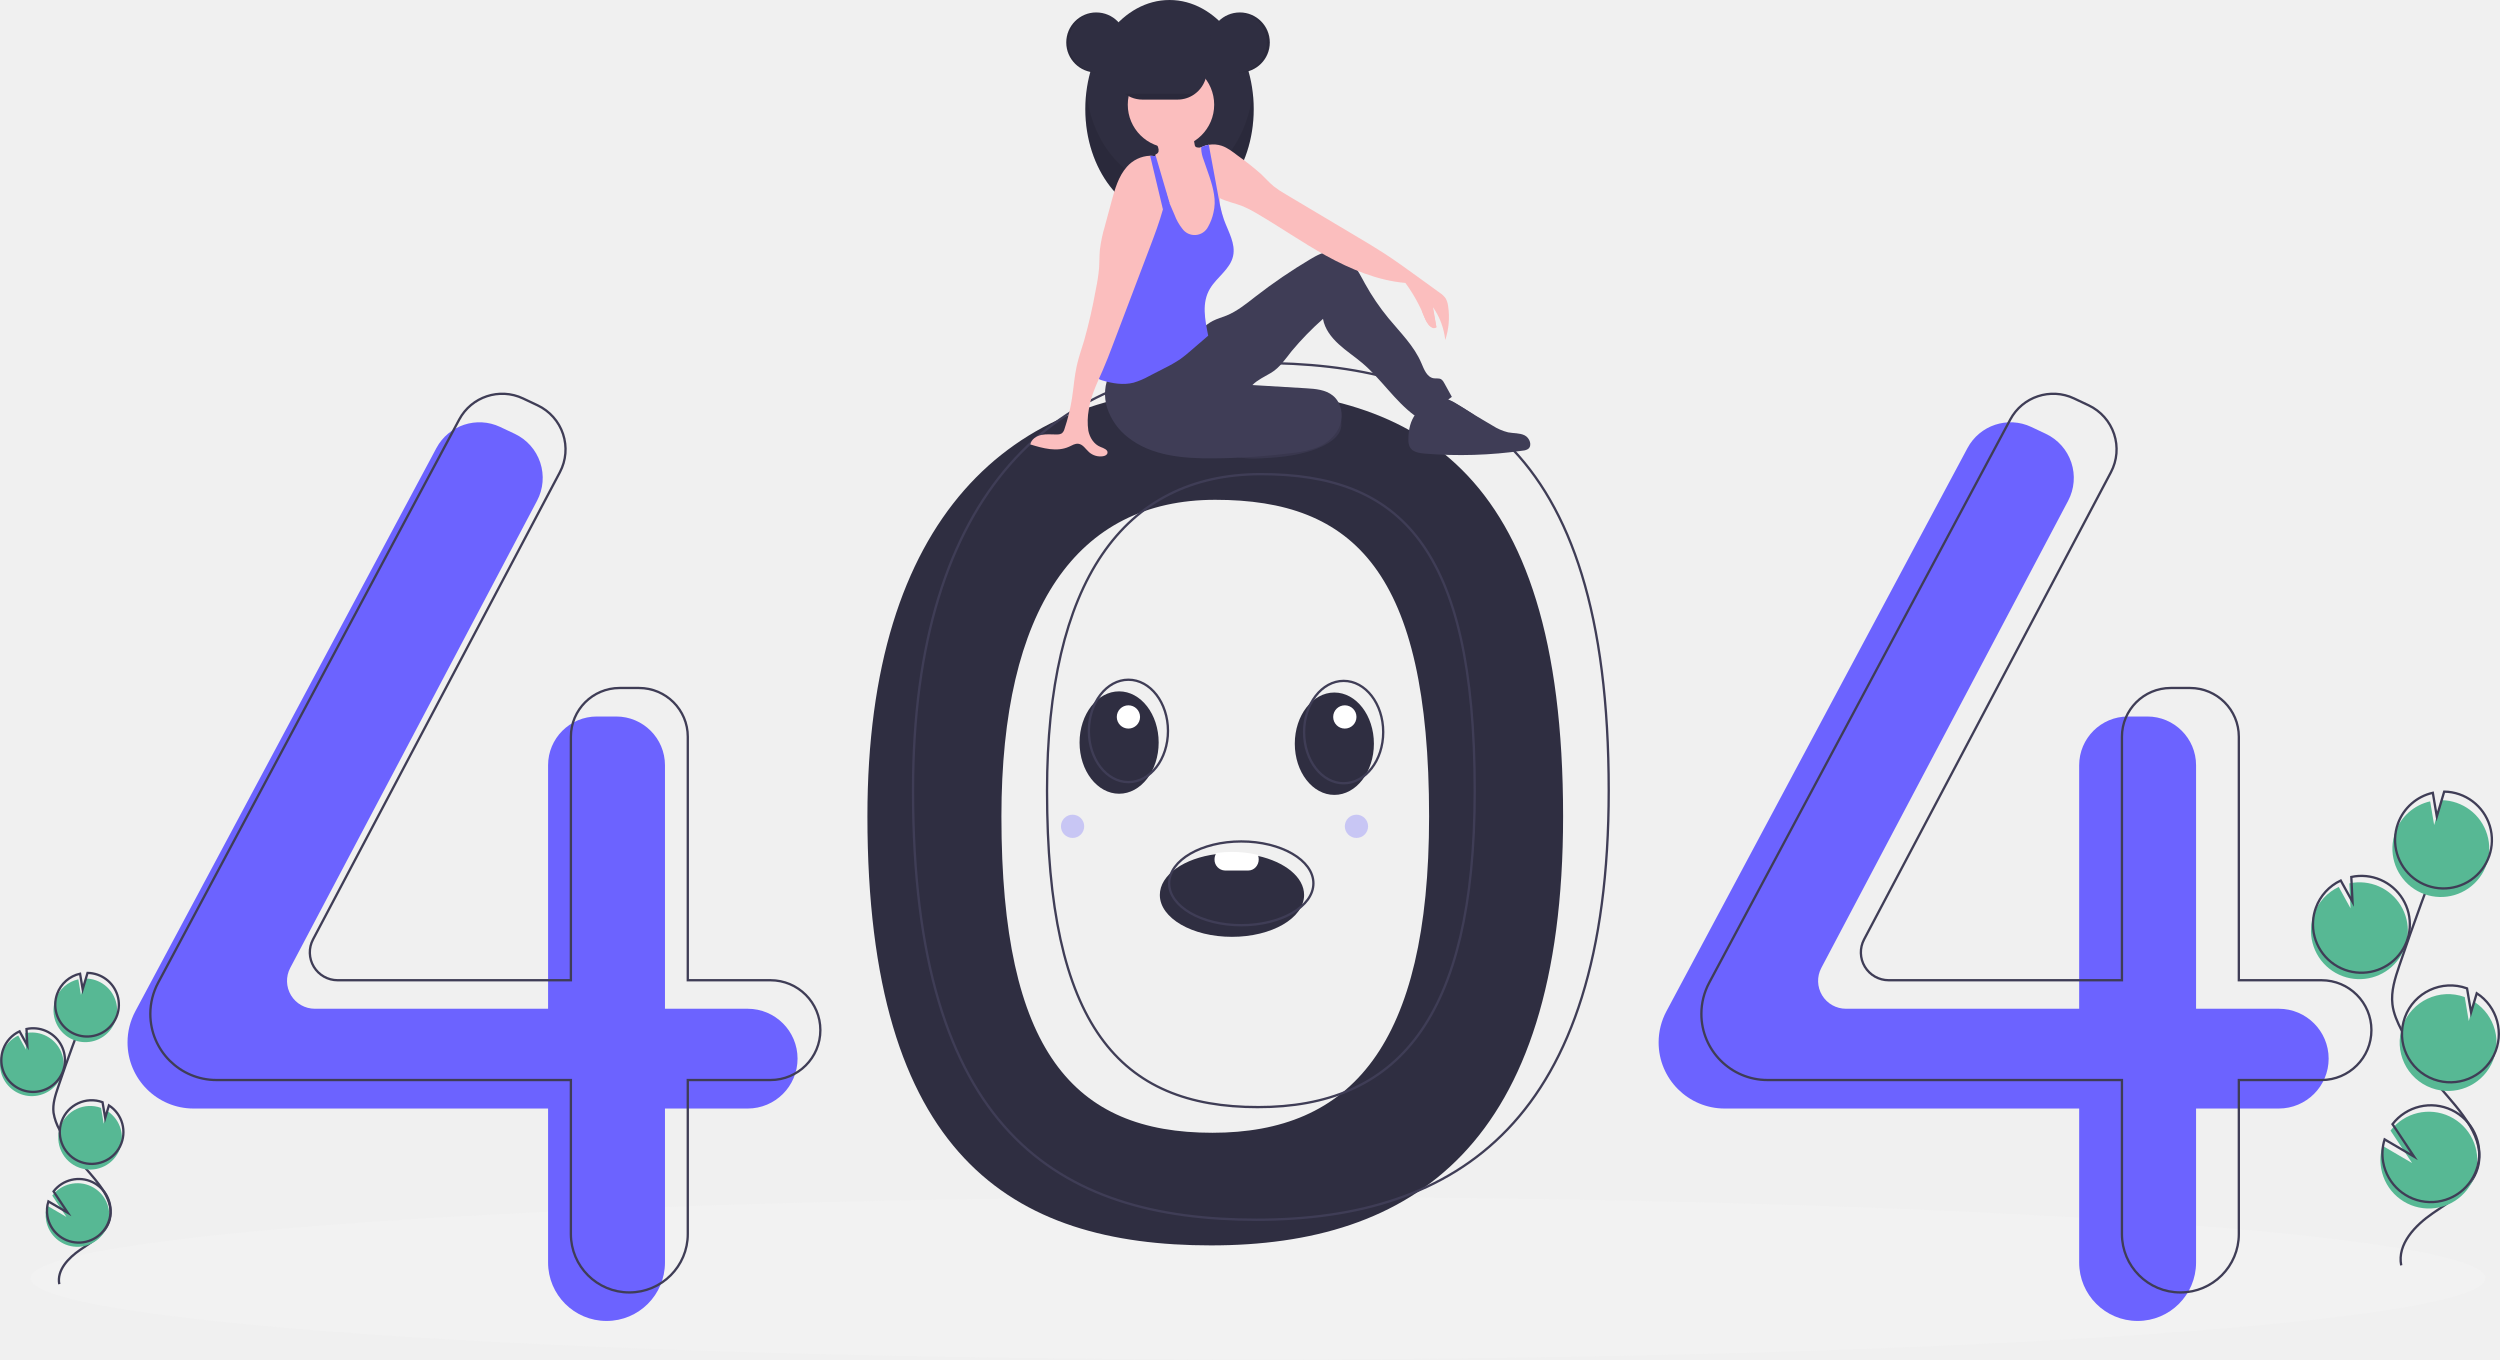
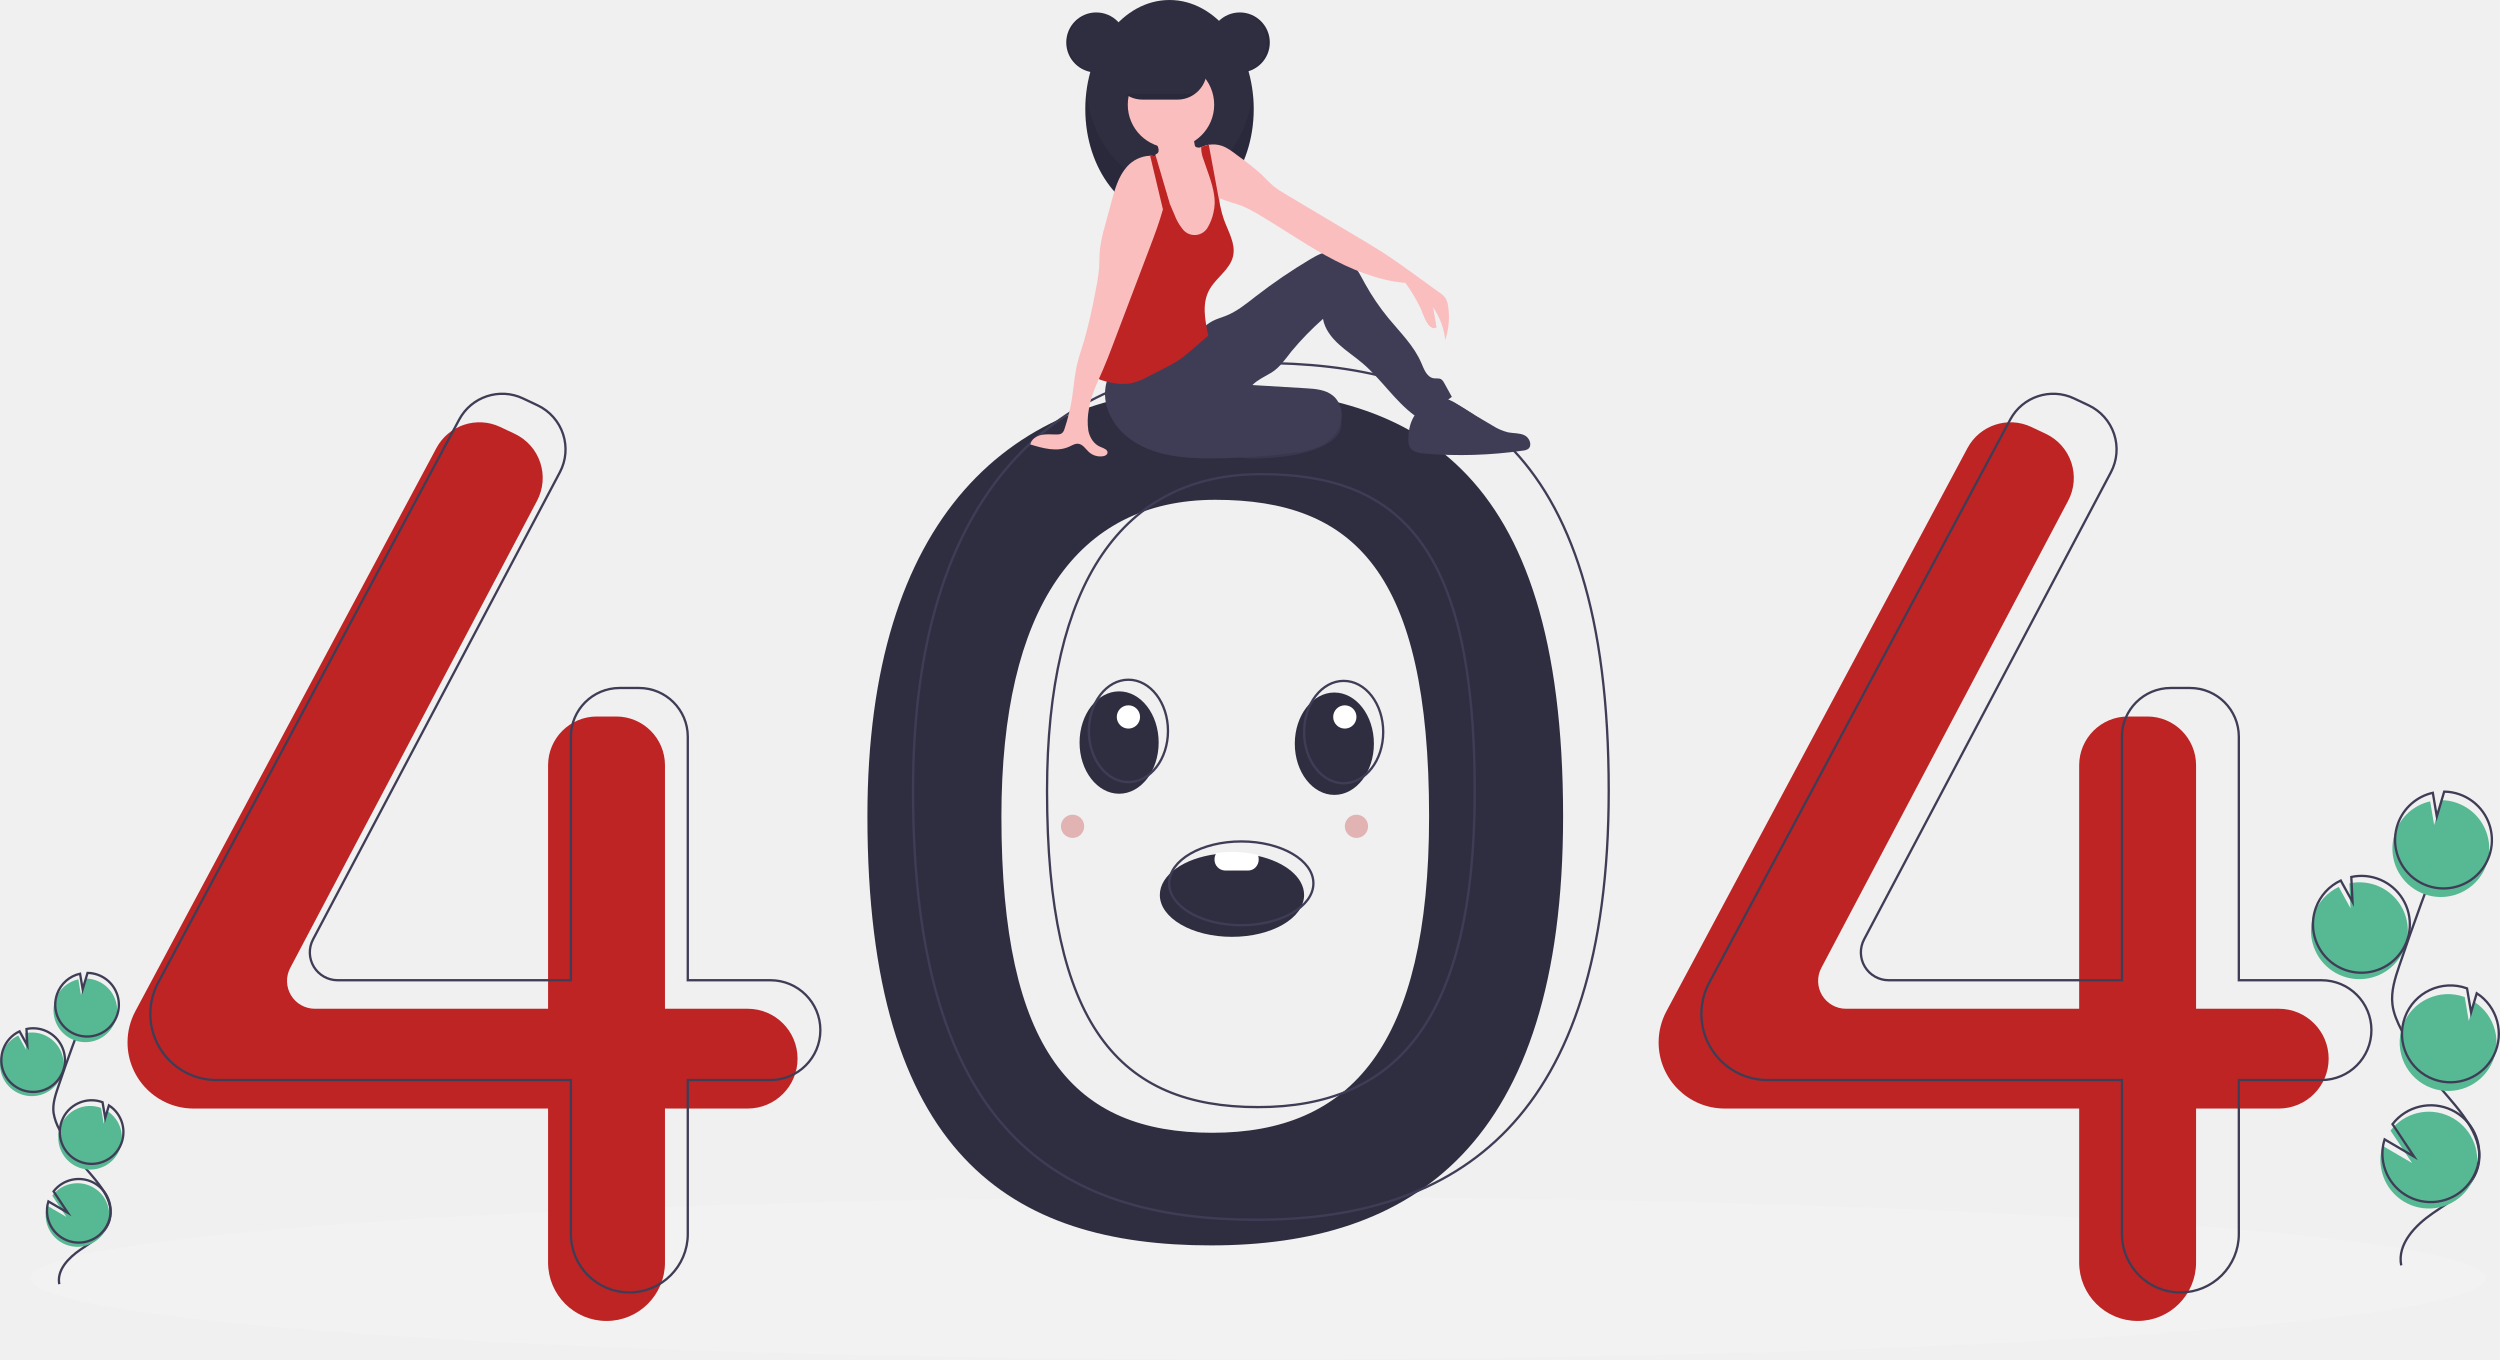
<svg xmlns="http://www.w3.org/2000/svg" id="fd59ce54-f850-4dfc-bc34-dd7d379d600e" data-name="Layer 1" width="1074.392" height="584.231" viewBox="0 0 1074.392 584.231">
  <ellipse cx="540.643" cy="549.309" rx="527.5" ry="34.922" fill="#f2f2f2" />
  <path d="M583.48,324.894c-85.944,0-147.651,55.139-147.651,183.798,0,145.813,61.707,184.411,147.651,184.411s151.327-42.274,151.327-184.411C734.807,356.753,669.424,324.894,583.48,324.894Zm.565,319.808c-59.527,0-90.626-34.923-90.626-135.916,0-89.112,32.372-136.105,91.899-136.105s91.899,30.868,91.899,136.105C677.217,607.234,643.572,644.703,584.045,644.703Z" transform="translate(-63.054 -157.8845)" fill="#2f2e41" />
-   <path d="M384.365,591.401H348.831V486.762A20.956,20.956,0,0,0,327.875,465.806h-8.326a20.956,20.956,0,0,0-20.956,20.956V591.401H198.363a11.963,11.963,0,0,1-10.578-17.552l106.082-200.78A20.956,20.956,0,0,0,284.287,344.33l-6.262-2.957a20.956,20.956,0,0,0-27.429,9.07L121.214,592.475a28.416,28.416,0,0,0-3.356,13.396v0a28.416,28.416,0,0,0,28.416,28.416H298.593v66.167a25.119,25.119,0,0,0,25.119,25.119h0a25.119,25.119,0,0,0,25.119-25.119V634.287h35.534a21.443,21.443,0,0,0,21.443-21.443v0A21.443,21.443,0,0,0,384.365,591.401Z" transform="translate(-63.054 -157.8845)" fill="#6c63ff" />
-   <path d="M1042.362,591.401h-35.534V486.762A20.956,20.956,0,0,0,985.872,465.806h-8.326a20.956,20.956,0,0,0-20.956,20.956V591.401H856.359a11.963,11.963,0,0,1-10.578-17.552L951.864,373.069A20.956,20.956,0,0,0,942.284,344.33l-6.262-2.957a20.956,20.956,0,0,0-27.429,9.07L779.211,592.475a28.416,28.416,0,0,0-3.356,13.396v0a28.416,28.416,0,0,0,28.416,28.416H956.589v66.167a25.119,25.119,0,0,0,25.119,25.119h0a25.119,25.119,0,0,0,25.119-25.119V634.287h35.534a21.443,21.443,0,0,0,21.443-21.443v0A21.443,21.443,0,0,0,1042.362,591.401Z" transform="translate(-63.054 -157.8845)" fill="#6c63ff" />
+   <path d="M384.365,591.401H348.831V486.762A20.956,20.956,0,0,0,327.875,465.806h-8.326a20.956,20.956,0,0,0-20.956,20.956V591.401H198.363a11.963,11.963,0,0,1-10.578-17.552l106.082-200.78A20.956,20.956,0,0,0,284.287,344.33l-6.262-2.957a20.956,20.956,0,0,0-27.429,9.07L121.214,592.475a28.416,28.416,0,0,0-3.356,13.396v0a28.416,28.416,0,0,0,28.416,28.416H298.593v66.167a25.119,25.119,0,0,0,25.119,25.119h0a25.119,25.119,0,0,0,25.119-25.119V634.287h35.534a21.443,21.443,0,0,0,21.443-21.443v0A21.443,21.443,0,0,0,384.365,591.401Z" transform="translate(-63.054 -157.8845)" fill="#be2424" />
+   <path d="M1042.362,591.401h-35.534V486.762A20.956,20.956,0,0,0,985.872,465.806h-8.326a20.956,20.956,0,0,0-20.956,20.956V591.401H856.359a11.963,11.963,0,0,1-10.578-17.552L951.864,373.069A20.956,20.956,0,0,0,942.284,344.33l-6.262-2.957a20.956,20.956,0,0,0-27.429,9.07L779.211,592.475a28.416,28.416,0,0,0-3.356,13.396v0a28.416,28.416,0,0,0,28.416,28.416H956.589v66.167a25.119,25.119,0,0,0,25.119,25.119h0a25.119,25.119,0,0,0,25.119-25.119V634.287h35.534a21.443,21.443,0,0,0,21.443-21.443v0A21.443,21.443,0,0,0,1042.362,591.401Z" transform="translate(-63.054 -157.8845)" fill="#be2424" />
  <path d="M394.168,579.148H358.634V474.509a20.956,20.956,0,0,0-20.956-20.956h-8.326a20.956,20.956,0,0,0-20.956,20.956V579.148H208.165a11.963,11.963,0,0,1-10.578-17.552L303.67,360.816a20.956,20.956,0,0,0-9.58-28.739l-6.262-2.957a20.956,20.956,0,0,0-27.429,9.07L131.017,580.222a28.416,28.416,0,0,0-3.356,13.396v0a28.416,28.416,0,0,0,28.416,28.416H308.395v66.167a25.119,25.119,0,0,0,25.119,25.119h0a25.119,25.119,0,0,0,25.119-25.119V622.034h35.534a21.443,21.443,0,0,0,21.443-21.443v0A21.443,21.443,0,0,0,394.168,579.148Z" transform="translate(-63.054 -157.8845)" fill="none" stroke="#3f3d56" stroke-miterlimit="10" />
  <path d="M1060.742,579.148h-35.534V474.509a20.956,20.956,0,0,0-20.956-20.956H995.925a20.956,20.956,0,0,0-20.956,20.956V579.148H874.739a11.963,11.963,0,0,1-10.578-17.552L970.244,360.816a20.956,20.956,0,0,0-9.58-28.739l-6.262-2.957a20.956,20.956,0,0,0-27.429,9.07L797.59,580.222a28.416,28.416,0,0,0-3.356,13.396v0a28.416,28.416,0,0,0,28.416,28.416H974.969v66.167a25.119,25.119,0,0,0,25.119,25.119h0a25.119,25.119,0,0,0,25.119-25.119V622.034h35.534a21.443,21.443,0,0,0,21.443-21.443v0A21.443,21.443,0,0,0,1060.742,579.148Z" transform="translate(-63.054 -157.8845)" fill="none" stroke="#3f3d56" stroke-miterlimit="10" />
  <path d="M603.085,313.866c-85.944,0-147.651,55.139-147.651,183.798,0,145.813,61.707,184.411,147.651,184.411s151.327-42.274,151.327-184.411C754.412,345.725,689.029,313.866,603.085,313.866Zm.565,319.808c-59.527,0-90.626-34.923-90.626-135.916,0-89.112,32.372-136.105,91.899-136.105s91.899,30.868,91.899,136.105C696.822,596.206,663.177,633.675,603.65,633.675Z" transform="translate(-63.054 -157.8845)" fill="none" stroke="#3f3d56" stroke-miterlimit="10" />
  <circle cx="471.141" cy="18.25" r="12.901" fill="#2f2e41" />
  <ellipse cx="502.607" cy="46.885" rx="36.186" ry="46.885" fill="#2f2e41" />
  <path d="M565.661,237.494c-18.128,0-33.141-17.271-35.776-39.805a60.976,60.976,0,0,0-.41,7.08c0,25.894,16.201,46.885,36.186,46.885s36.186-20.991,36.186-46.885a60.976,60.976,0,0,0-.41-7.08C598.803,220.224,583.789,237.494,565.661,237.494Z" transform="translate(-63.054 -157.8845)" opacity="0.1" />
  <path d="M639.296,342.073c-.777,3.193-4.128,5.751-7.839,7.538-7.802,3.757-17.425,4.878-26.76,5.254a45.176,45.176,0,0,1-7.144-.132,20.537,20.537,0,0,1-12.251-5.631,1.681,1.681,0,0,1,.044-2.844c4.969-5.459,13.262-8.806,21.616-11.216,6.334-1.827,17.381-6.561,24.29-5.922C637.944,329.739,640.277,338.041,639.296,342.073Z" transform="translate(-63.054 -157.8845)" fill="#3f3d56" />
  <path d="M639.296,342.073c-.777,3.193-4.128,5.751-7.839,7.538-7.802,3.757-17.425,4.878-26.76,5.254a45.176,45.176,0,0,1-7.144-.132,20.537,20.537,0,0,1-12.251-5.631,1.681,1.681,0,0,1,.044-2.844c4.969-5.459,13.262-8.806,21.616-11.216,6.334-1.827,17.381-6.561,24.29-5.922C637.944,329.739,640.277,338.041,639.296,342.073Z" transform="translate(-63.054 -157.8845)" opacity="0.1" />
  <path d="M540.098,318.206a19.77,19.77,0,0,0-1.199,15.075,26.339,26.339,0,0,0,8.829,12.497c10.095,8.092,23.988,9.205,36.925,9.093a284.649,284.649,0,0,0,33.905-2.324,40.538,40.538,0,0,0,11.001-2.554c4.222-1.827,7.933-5.178,9.436-9.526s.436-9.672-3.134-12.574c-3.137-2.55-7.463-2.9-11.498-3.143l-23.088-1.387c2.281-2.308,5.318-3.614,8.096-5.292,3.685-2.226,6.134-5.965,8.813-9.335a129.001,129.001,0,0,1,13.439-13.817c.751,4.31,3.478,7.85,6.687,10.824s6.908,5.368,10.244,8.2c8.079,6.858,13.896,16.167,22.392,22.5a43.829,43.829,0,0,0,16.049-8.012l-3.302-5.981a3.94,3.94,0,0,0-1.245-1.553c-.935-.575-2.14-.279-3.225-.441-2.901-.435-4.168-3.784-5.306-6.487-3.125-7.422-9.108-13.18-14.218-19.404a98.009,98.009,0,0,1-9.996-14.723c-1.717-3.102-3.288-6.331-5.617-9.003s-5.594-4.773-9.139-4.781c-3.132-.007-6.021,1.584-8.714,3.183a230.477,230.477,0,0,0-23.63,16.099c-3.944,3.062-7.863,6.296-12.489,8.174-1.947.79-4,1.331-5.869,2.292-3.273,1.684-5.757,4.534-8.431,7.064C566.277,311.892,553.219,317.738,540.098,318.206Z" transform="translate(-63.054 -157.8845)" fill="#3f3d56" />
  <path d="M588.374,253.983a23.774,23.774,0,0,1-1.734,8.033,10.045,10.045,0,0,1-5.768,5.573,12.375,12.375,0,0,1-5.623.182,10.882,10.882,0,0,1-4.582-1.561c-2.165-1.488-3.244-4.144-3.637-6.743-.393-2.596-.217-5.249-.469-7.863a42.944,42.944,0,0,0-1.202-6.255c-.17-.683-.343-1.362-.513-2.042-.167-.68-.33-1.359-.481-2.039-.138-.639-.267-1.281-.378-1.926-.091-.544-.173-1.092-.233-1.643a18.423,18.423,0,0,0-.809-4.811,14.607,14.607,0,0,0-1.687-2.854c-.286-.409-.563-.818-.818-1.243a5.89,5.89,0,0,1-.972-3.748,3.286,3.286,0,0,1,.148-.601c.025-.076.053-.151.085-.223A1.802,1.802,0,0,0,560.932,223.07a3.433,3.433,0,0,0-.148-1.778,11.318,11.318,0,0,0-.96-2.288c-.264-.478-1.161-1.34-1.167-1.888-.013-1.101,2.14-1.989,3.011-2.423a16.796,16.796,0,0,1,8.597-1.743c1.904.129,3.968.714,5.019,2.31.944,1.438.818,3.301,1.221,4.972a1.471,1.471,0,0,0,.299.664,1.341,1.341,0,0,0,.739.34,4.549,4.549,0,0,0,1.416.057h.003a2.931,2.931,0,0,0,.371-.054,4.957,4.957,0,0,0,2.033-.878q.585-.156,1.18-.255a.251.251,0,0,0,.047-.009c1.576,4.975,1.781,10.308,3.071,15.374.639,2.52,1.554,5.009,1.683,7.602.009.113.013.23.016.346.019.834-.047,1.674-.013,2.505a6.981,6.981,0,0,0,.126,1.114,15.611,15.611,0,0,0,.525,1.743l.009.028c.06.183.116.368.164.554.035.135.066.267.091.403l.003.009A14.938,14.938,0,0,1,588.374,253.983Z" transform="translate(-63.054 -157.8845)" fill="#fbbebe" />
  <circle cx="503.237" cy="44.997" r="18.565" fill="#fbbebe" />
  <path d="M684.157,304.033a30.445,30.445,0,0,0-5.236-14.103q.722,4.295,1.447,8.587a3.214,3.214,0,0,1-3.367-1.035,10.337,10.337,0,0,1-1.765-3.276,67.466,67.466,0,0,0-8.21-14.736c-11.819-.985-23.502-5.884-33.896-11.595-10.396-5.708-20.126-12.552-30.384-18.502a43.573,43.573,0,0,0-5.544-2.832c-3.21-1.287-6.812-1.954-9.855-3.468-.204-.101-.409-.208-.61-.318a12.578,12.578,0,0,1-1.945-1.306,10.344,10.344,0,0,1-.931-.856,20.351,20.351,0,0,1-3.559-5.953c-1.633-3.612-2.215-7.97-3.845-11.583a11.203,11.203,0,0,1,2.502-1.765h.003c.132-.069.264-.135.4-.198a11.94,11.94,0,0,1,2.004-.733q.585-.156,1.18-.255a.251.251,0,0,0,.047-.009,11.566,11.566,0,0,1,5.491.434c2.587.875,4.767,2.621,6.941,4.273a114.02,114.02,0,0,1,10.148,8.049c1.794,1.718,3.43,3.606,5.359,5.167a42.144,42.144,0,0,0,5.057,3.351q15.656,9.327,31.315,18.65c3.534,2.105,7.07,4.21,10.526,6.438,5.249,3.386,10.308,7.055,15.365,10.721q4.47,3.238,8.936,6.479a9.728,9.728,0,0,1,2.533,2.341,8.472,8.472,0,0,1,1.123,3.433A31.387,31.387,0,0,1,684.157,304.033Z" transform="translate(-63.054 -157.8845)" fill="#fbbebe" />
-   <path d="M592.977,267.944c-1.252,5.617-6.929,9.012-9.896,13.946-3.688,6.123-2.184,13.241-.799,20.255q-3.795,3.271-7.593,6.542c-1.397,1.199-2.794,2.404-4.298,3.464a57.351,57.351,0,0,1-6.86,3.94q-3.361,1.728-6.721,3.458a32.128,32.128,0,0,1-6.58,2.788c-4.415,1.133-9.103.34-13.471-.972a6.088,6.088,0,0,1-1.473-.601,2.394,2.394,0,0,1-.699-.632,3.911,3.911,0,0,1-.444-2.539c.444-7.351,2.24-14.547,4.031-21.69a85.26,85.26,0,0,1,3.848-12.577,85.077,85.077,0,0,1,5.415-10.151,68.368,68.368,0,0,1,7.929-11.514,18.479,18.479,0,0,0,3.675-4.739c1.117-2.549.686-5.472.913-8.247a17.148,17.148,0,0,1,1.633-6.007v-.003a17.093,17.093,0,0,1,1.743-2.882q.458,1.067.916,2.13.302.699.598,1.394.387.897.768,1.787,1.1,2.558,2.196,5.113a21.59,21.59,0,0,0,3.335,5.944,6.499,6.499,0,0,0,11.123-.853,21.261,21.261,0,0,0,2.272-6.013,19.215,19.215,0,0,0,.252-7.835c-.758-5.009-2.889-10.126-4.437-14.78a14.945,14.945,0,0,1-1.079-4.871,3.351,3.351,0,0,1,.057-.56c.009-.047.019-.098.028-.145a11.94,11.94,0,0,1,2.004-.733q.585-.156,1.18-.255,2.044,11.064,4.094,22.127c.032.173.066.346.098.522.195,1.057.393,2.115.614,3.169.198.957.412,1.91.651,2.857l.009.028c.082.321.167.639.255.957l.003.009c.242.868.513,1.731.818,2.58C590.938,257.475,594.164,262.629,592.977,267.944Z" transform="translate(-63.054 -157.8845)" fill="#6c63ff" />
+   <path d="M592.977,267.944c-1.252,5.617-6.929,9.012-9.896,13.946-3.688,6.123-2.184,13.241-.799,20.255q-3.795,3.271-7.593,6.542c-1.397,1.199-2.794,2.404-4.298,3.464a57.351,57.351,0,0,1-6.86,3.94q-3.361,1.728-6.721,3.458a32.128,32.128,0,0,1-6.58,2.788c-4.415,1.133-9.103.34-13.471-.972a6.088,6.088,0,0,1-1.473-.601,2.394,2.394,0,0,1-.699-.632,3.911,3.911,0,0,1-.444-2.539c.444-7.351,2.24-14.547,4.031-21.69a85.26,85.26,0,0,1,3.848-12.577,85.077,85.077,0,0,1,5.415-10.151,68.368,68.368,0,0,1,7.929-11.514,18.479,18.479,0,0,0,3.675-4.739c1.117-2.549.686-5.472.913-8.247a17.148,17.148,0,0,1,1.633-6.007v-.003a17.093,17.093,0,0,1,1.743-2.882q.458,1.067.916,2.13.302.699.598,1.394.387.897.768,1.787,1.1,2.558,2.196,5.113a21.59,21.59,0,0,0,3.335,5.944,6.499,6.499,0,0,0,11.123-.853,21.261,21.261,0,0,0,2.272-6.013,19.215,19.215,0,0,0,.252-7.835c-.758-5.009-2.889-10.126-4.437-14.78a14.945,14.945,0,0,1-1.079-4.871,3.351,3.351,0,0,1,.057-.56c.009-.047.019-.098.028-.145a11.94,11.94,0,0,1,2.004-.733q.585-.156,1.18-.255,2.044,11.064,4.094,22.127c.032.173.066.346.098.522.195,1.057.393,2.115.614,3.169.198.957.412,1.91.651,2.857l.009.028c.082.321.167.639.255.957l.003.009c.242.868.513,1.731.818,2.58C590.938,257.475,594.164,262.629,592.977,267.944Z" transform="translate(-63.054 -157.8845)" fill="#be2424" />
  <path d="M668.321,346.877a6.583,6.583,0,0,0,.61,3.143c1.162,2.124,3.95,2.606,6.362,2.805a188.377,188.377,0,0,0,42.266-1.288,4.886,4.886,0,0,0,2.151-.668c1.99-1.395.763-4.795-1.41-5.884s-4.751-.826-7.135-1.297a22.479,22.479,0,0,1-6.678-2.896q-7.252-4.167-14.293-8.688c-2.795-1.795-6.093-3.71-9.24-2.646C672.43,332.343,668.265,337.681,668.321,346.877Z" transform="translate(-63.054 -157.8845)" fill="#3f3d56" />
  <path d="M564.437,240.874v.003c-.022.132-.044.261-.072.39-.035.214-.076.431-.116.645-.39,1.998-.868,3.987-1.419,5.963-1.51,5.459-3.534,10.831-5.541,16.123q-8.081,21.287-16.164,42.577c-1.359,3.575-2.716,7.152-4.261,10.654-.516,1.167-1.048,2.344-1.576,3.534-1.894,4.257-3.713,8.653-4.317,13.184a27.45,27.45,0,0,0-.192,9.04c.604,2.97,2.407,5.872,5.23,6.97,1.378.538,3.351,1.259,2.974,2.69-.204.787-1.098,1.171-1.901,1.303a7.312,7.312,0,0,1-5.966-1.718c-1.507-1.337-2.665-3.417-4.67-3.641-1.388-.151-2.665.68-3.936,1.262-5.186,2.369-11.227.711-16.674-.972.428-2.206,2.643-3.66,4.843-4.1,2.199-.444,4.474-.129,6.718-.189a3.51,3.51,0,0,0,2.042-.525,3.705,3.705,0,0,0,1.101-1.882,78.964,78.964,0,0,0,3.213-13.147c.724-4.666,1.026-9.405,2.058-14.015.802-3.597,2.042-7.08,3.106-10.61a224.682,224.682,0,0,0,5.06-22.077,78.02,78.02,0,0,0,1.425-9.368c.179-2.612.094-5.236.346-7.838a60.888,60.888,0,0,1,2.111-9.997q1.444-5.348,2.885-10.689c1.425-5.271,2.955-10.746,6.567-14.843a13.962,13.962,0,0,1,10.028-4.789,9.882,9.882,0,0,1,2.13.23c.116.028.233.057.349.088a8.634,8.634,0,0,1,2.174.9c1.114-.708,1.68-.459,2.42.632a6.973,6.973,0,0,1,.881,3.795A52.424,52.424,0,0,1,564.437,240.874Z" transform="translate(-63.054 -157.8845)" fill="#fbbebe" />
-   <path d="M565.661,245.046l-.047.047-.255.255-2.53,2.527-1.24-5.208-4.251-17.854a9.882,9.882,0,0,1,2.13.23,3.286,3.286,0,0,1,.148-.601l.201.689,1.441,4.902,2.728,9.308.45,1.532v.003Z" transform="translate(-63.054 -157.8845)" fill="#6c63ff" />
+   <path d="M565.661,245.046l-.047.047-.255.255-2.53,2.527-1.24-5.208-4.251-17.854a9.882,9.882,0,0,1,2.13.23,3.286,3.286,0,0,1,.148-.601l.201.689,1.441,4.902,2.728,9.308.45,1.532v.003Z" transform="translate(-63.054 -157.8845)" fill="#be2424" />
  <path d="M581.715,188.087a12.582,12.582,0,0,1-3.7,8.896,12.314,12.314,0,0,1-1.36,1.176,12.528,12.528,0,0,1-7.536,2.524H554.023a12.59,12.59,0,0,1,0-25.18h15.096A12.629,12.629,0,0,1,581.715,188.087Z" transform="translate(-63.054 -157.8845)" fill="#2f2e41" />
  <circle cx="532.815" cy="18.25" r="12.901" fill="#2f2e41" />
  <path d="M595.554,163.234c-.158,0-.315.006-.472.012a12.898,12.898,0,0,1,0,25.778c.157.006.314.012.472.012a12.901,12.901,0,1,0,0-25.802Z" transform="translate(-63.054 -157.8845)" opacity="0.1" />
  <path d="M534.195,163.234c.158,0,.315.006.472.012a12.898,12.898,0,0,0,0,25.778c-.157.006-.314.012-.472.012a12.901,12.901,0,0,1,0-25.802Z" transform="translate(-63.054 -157.8845)" opacity="0.1" />
  <path d="M576.655,198.159a12.528,12.528,0,0,1-7.536,2.524H554.023a12.528,12.528,0,0,1-7.536-2.524Z" transform="translate(-63.054 -157.8845)" opacity="0.1" />
  <path d="M674.14,291.64s3.252,9.372,6.229,6.876L677.996,286.267Z" transform="translate(-63.054 -157.8845)" fill="#fbbebe" />
  <path d="M1069.918,577.434a20.813,20.813,0,1,0,2.772-39.915l.521,10.712-5.068-9.18a20.734,20.734,0,0,0-10.684,11.723,20.408,20.408,0,0,0-1.197,5.63A20.809,20.809,0,0,0,1069.918,577.434Z" transform="translate(-63.054 -157.8845)" fill="#57b894" />
  <path d="M1094.995,701.678c-1.789-9.11,5.963-17.187,13.621-22.437s16.605-10.408,19.218-19.317c3.755-12.804-7.43-24.53-16.136-34.642a125.3,125.3,0,0,1-16.524-24.557c-1.811-3.533-3.476-7.225-3.952-11.166-.686-5.675,1.137-11.323,2.974-16.737q9.179-27.052,19.628-53.65" transform="translate(-63.054 -157.8845)" fill="none" stroke="#3f3d56" stroke-miterlimit="10" />
  <path d="M1070.775,574.676a20.813,20.813,0,1,0,2.772-39.915l.521,10.712-5.068-9.18a20.734,20.734,0,0,0-10.684,11.723,20.408,20.408,0,0,0-1.197,5.63A20.809,20.809,0,0,0,1070.775,574.676Z" transform="translate(-63.054 -157.8845)" fill="none" stroke="#3f3d56" stroke-miterlimit="10" />
  <path d="M1092.451,515.473a20.788,20.788,0,0,1,14.98-13.198l1.714,10.184,3.177-10.696a20.81,20.81,0,1,1-19.871,13.71Z" transform="translate(-63.054 -157.8845)" fill="#57b894" />
  <path d="M1093.594,511.795a20.788,20.788,0,0,1,14.98-13.198l1.714,10.184,3.177-10.696a20.81,20.81,0,1,1-19.871,13.71Z" transform="translate(-63.054 -157.8845)" fill="none" stroke="#3f3d56" stroke-miterlimit="10" />
  <path d="M1108.045,625.489a20.81,20.81,0,0,0,18.419-37.023l-2.441,8.219-1.731-10.304a.362.362,0,0,0-.053-.02,20.811,20.811,0,1,0-14.194,39.127Z" transform="translate(-63.054 -157.8845)" fill="#57b894" />
  <path d="M1109.035,621.764a20.81,20.81,0,0,0,18.419-37.023l-2.441,8.219-1.731-10.304a.362.362,0,0,0-.053-.02,20.811,20.811,0,1,0-14.194,39.127Z" transform="translate(-63.054 -157.8845)" fill="none" stroke="#3f3d56" stroke-miterlimit="10" />
  <path d="M1086.378,660.051a20.801,20.801,0,1,0,4.011-16.297l9.273,13.957-12.67-7.408A20.616,20.616,0,0,0,1086.378,660.051Z" transform="translate(-63.054 -157.8845)" fill="#57b894" />
  <path d="M1087.235,657.294a20.801,20.801,0,1,0,4.011-16.297l9.273,13.957-12.67-7.408A20.616,20.616,0,0,0,1087.235,657.294Z" transform="translate(-63.054 -157.8845)" fill="none" stroke="#3f3d56" stroke-miterlimit="10" />
  <path d="M72.061,628.133a13.674,13.674,0,1,0,1.821-26.225l.342,7.038-3.33-6.032a13.623,13.623,0,0,0-7.019,7.702,13.409,13.409,0,0,0-.787,3.699A13.672,13.672,0,0,0,72.061,628.133Z" transform="translate(-63.054 -157.8845)" fill="#57b894" />
  <path d="M88.538,709.763c-1.175-5.986,3.918-11.292,8.949-14.741s10.91-6.838,12.626-12.692c2.467-8.412-4.882-16.117-10.601-22.76A82.324,82.324,0,0,1,88.656,643.436a22.21,22.21,0,0,1-2.597-7.336c-.451-3.729.747-7.439,1.954-10.996q6.031-17.773,12.896-35.249" transform="translate(-63.054 -157.8845)" fill="none" stroke="#3f3d56" stroke-miterlimit="10" />
  <path d="M72.625,626.321a13.674,13.674,0,1,0,1.821-26.225l.342,7.038L71.458,601.103a13.623,13.623,0,0,0-7.019,7.702,13.409,13.409,0,0,0-.787,3.699A13.672,13.672,0,0,0,72.625,626.321Z" transform="translate(-63.054 -157.8845)" fill="none" stroke="#3f3d56" stroke-miterlimit="10" />
  <path d="M86.866,587.423a13.658,13.658,0,0,1,9.842-8.671l1.126,6.691,2.087-7.027a13.673,13.673,0,1,1-13.055,9.007Z" transform="translate(-63.054 -157.8845)" fill="#57b894" />
  <path d="M87.617,585.007a13.658,13.658,0,0,1,9.842-8.671l1.126,6.691L100.673,576a13.673,13.673,0,1,1-13.055,9.007Z" transform="translate(-63.054 -157.8845)" fill="none" stroke="#3f3d56" stroke-miterlimit="10" />
  <path d="M97.112,659.706a13.673,13.673,0,0,0,12.102-24.325l-1.604,5.4-1.137-6.77a.238.238,0,0,0-.035-.013,13.673,13.673,0,1,0-9.326,25.707Z" transform="translate(-63.054 -157.8845)" fill="#57b894" />
  <path d="M97.762,657.259a13.673,13.673,0,0,0,12.102-24.325l-1.604,5.4-1.137-6.77a.238.238,0,0,0-.035-.013,13.673,13.673,0,1,0-9.326,25.707Z" transform="translate(-63.054 -157.8845)" fill="none" stroke="#3f3d56" stroke-miterlimit="10" />
  <path d="M82.876,682.414a13.667,13.667,0,1,0,2.635-10.708l6.092,9.17-8.324-4.867A13.545,13.545,0,0,0,82.876,682.414Z" transform="translate(-63.054 -157.8845)" fill="#57b894" />
  <path d="M83.439,680.602a13.667,13.667,0,1,0,2.635-10.708l6.092,9.17-8.324-4.867A13.545,13.545,0,0,0,83.439,680.602Z" transform="translate(-63.054 -157.8845)" fill="none" stroke="#3f3d56" stroke-miterlimit="10" />
  <ellipse cx="480.946" cy="319.115" rx="17" ry="22" fill="#2f2e41" />
  <ellipse cx="573.446" cy="319.615" rx="17" ry="22" fill="#2f2e41" />
  <path d="M623.5,542.5c0,9.94-13.88,18-31,18s-31-8.06-31-18c0-8.61,10.41-15.81,24.32-17.57a50.104,50.104,0,0,1,6.68-.43,50.699,50.699,0,0,1,11.13,1.2C615.25,528.29,623.5,534.84,623.5,542.5Z" transform="translate(-63.054 -157.8845)" fill="#2f2e41" />
  <ellipse cx="484.946" cy="314.115" rx="17" ry="22" fill="none" stroke="#3f3d56" stroke-miterlimit="10" />
  <ellipse cx="577.446" cy="314.615" rx="17" ry="22" fill="none" stroke="#3f3d56" stroke-miterlimit="10" />
  <ellipse cx="533.446" cy="379.615" rx="31" ry="18" fill="none" stroke="#3f3d56" stroke-miterlimit="10" />
  <path d="M604,527.2a4.937,4.937,0,0,1-1.32,3.392A4.339,4.339,0,0,1,599.5,532h-10a4.664,4.664,0,0,1-4.5-4.8,4.905,4.905,0,0,1,.82-2.741A47.02,47.02,0,0,1,592.5,524a47.665,47.665,0,0,1,11.13,1.28A5.067,5.067,0,0,1,604,527.2Z" transform="translate(-63.054 -157.8845)" fill="#fff" />
  <circle cx="484.946" cy="308.115" r="5" fill="#fff" />
  <circle cx="577.946" cy="308.115" r="5" fill="#fff" />
-   <circle cx="582.946" cy="355.115" r="5" fill="#6c63ff" opacity="0.3" />
-   <circle cx="460.946" cy="355.115" r="5" fill="#6c63ff" opacity="0.3" />
+   <circle cx="582.946" cy="355.115" r="5" fill="#be2424" opacity="0.3" />
+   <circle cx="460.946" cy="355.115" r="5" fill="#be2424" opacity="0.3" />
</svg>
